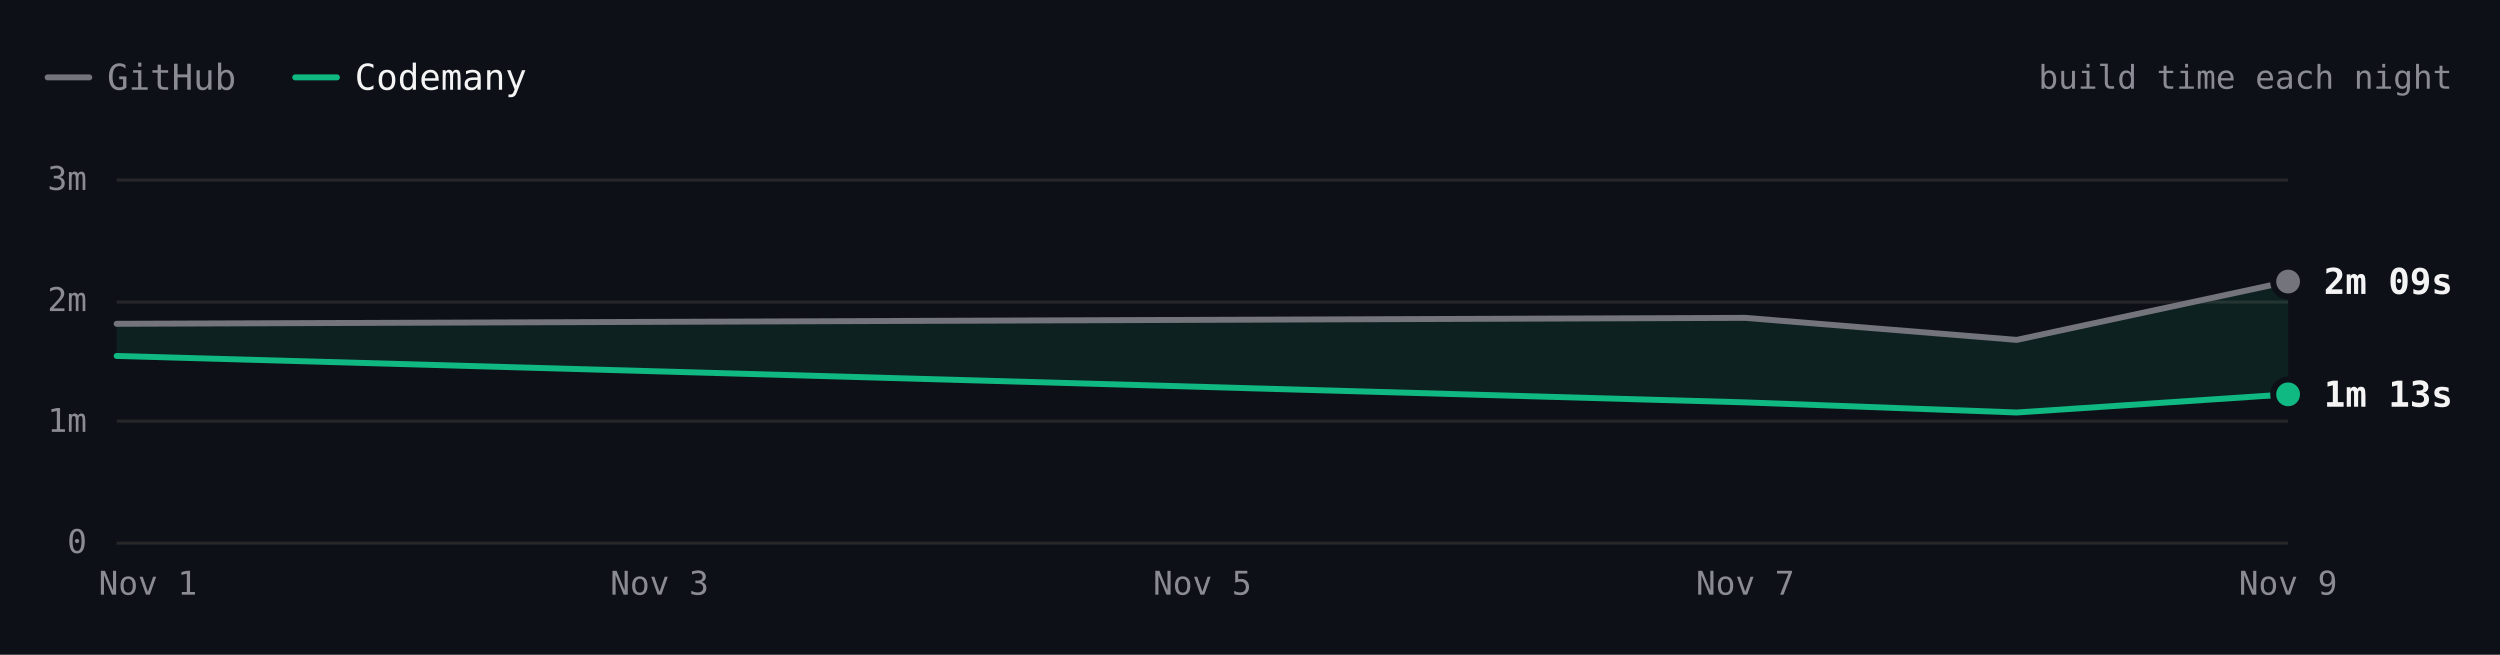
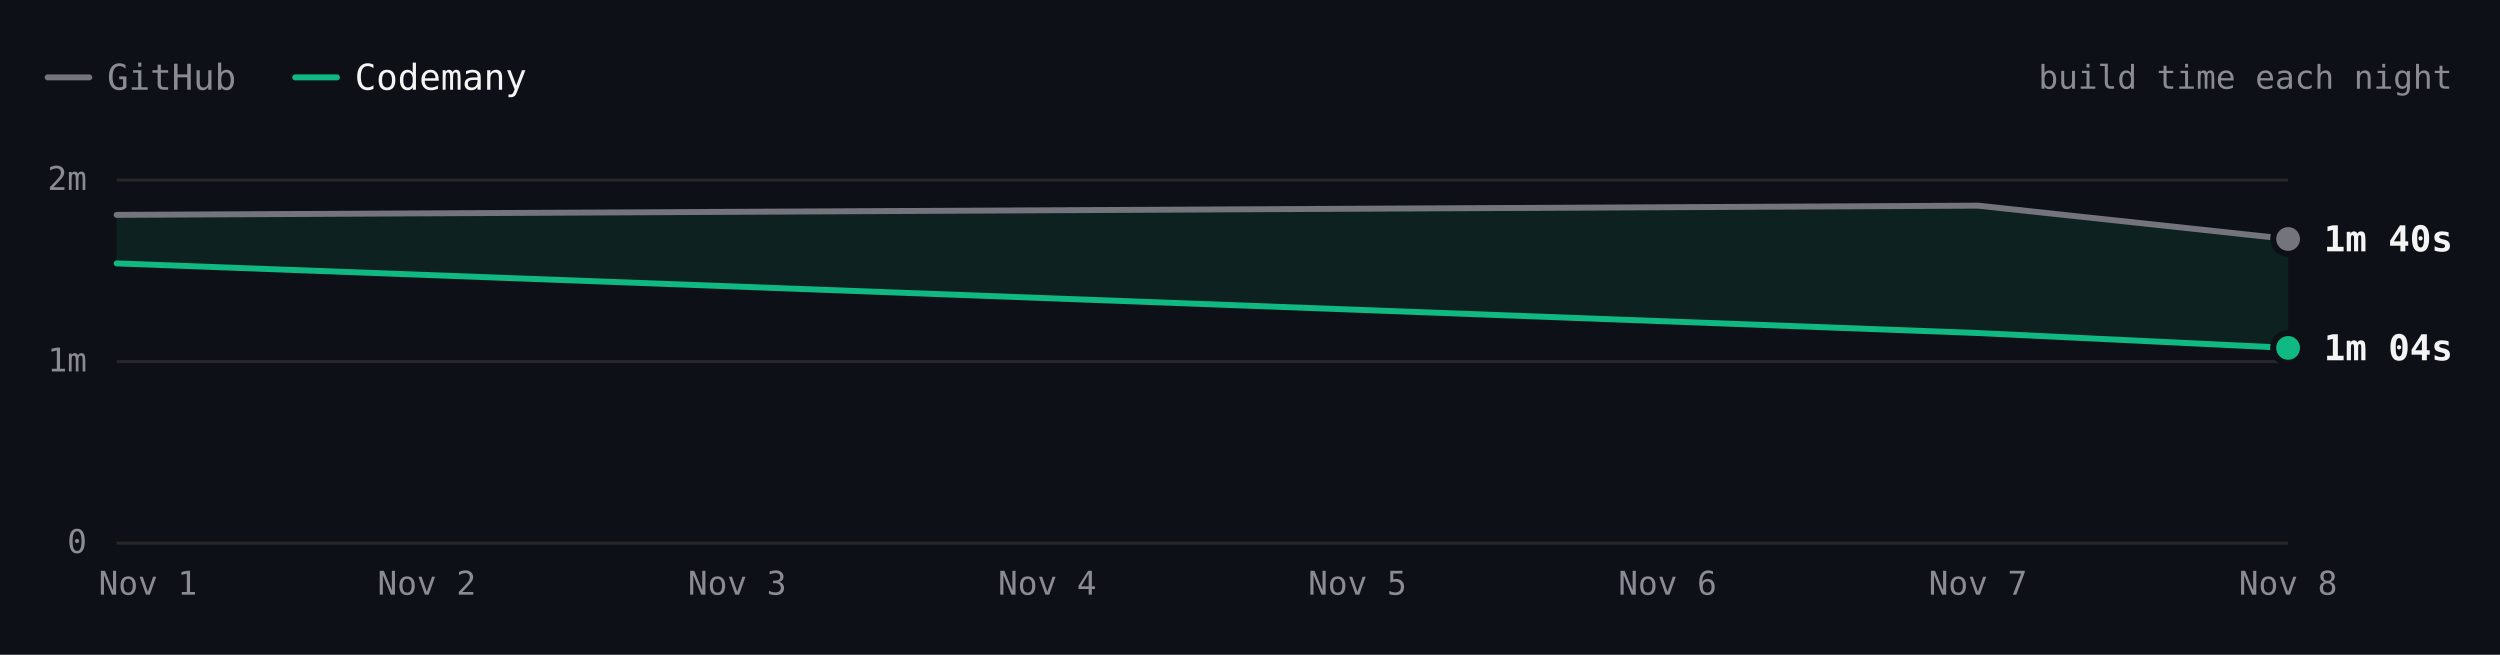
- <svg xmlns="http://www.w3.org/2000/svg" viewBox="0 0 840 220" width="840" height="220" role="img" aria-label="Excalidraw build time each night over 4 nights. Latest: GitHub 2m 09s, Codemany 1m 13s. Overall: 1.5× faster." font-family="'JetBrains Mono', ui-monospace, SFMono-Regular, Menlo, monospace" style="max-width:100%;height:auto;font-variant-numeric:tabular-nums">
+ <svg xmlns="http://www.w3.org/2000/svg" viewBox="0 0 840 220" width="840" height="220" role="img" aria-label="Excalidraw build time each night over 3 nights. Latest: GitHub 1m 40s, Codemany 1m 04s. Overall: 1.6× faster." font-family="'JetBrains Mono', ui-monospace, SFMono-Regular, Menlo, monospace" style="max-width:100%;height:auto;font-variant-numeric:tabular-nums">
  <rect width="840" height="220" fill="#0d1117" />
  <path d="M16 26h14" stroke="#74747c" stroke-width="2" stroke-linecap="round" />
  <text x="36" y="26" font-size="12" fill="#8b8b94" dominant-baseline="central">GitHub</text>
  <path d="M99.2 26h14" stroke="#10b981" stroke-width="2" stroke-linecap="round" />
  <text x="119.2" y="26" font-size="12" fill="#f4f4f5" dominant-baseline="central">Codemany</text>
  <text x="824" y="26" font-size="11" fill="#8b8b94" text-anchor="end" dominant-baseline="central">build time each night</text>
  <path d="M39.2 182.5L768.8 182.5" stroke="#27272a" stroke-width="1" fill="none" />
  <text x="29.2" y="182" font-size="11" fill="#8b8b94" text-anchor="end" dominant-baseline="central">0</text>
-   <path d="M39.2 141.5L768.8 141.5" stroke="#27272a" stroke-width="1" fill="none" />
-   <text x="29.2" y="141.3" font-size="11" fill="#8b8b94" text-anchor="end" dominant-baseline="central">1m</text>
-   <path d="M39.2 101.5L768.8 101.5" stroke="#27272a" stroke-width="1" fill="none" />
-   <text x="29.2" y="100.7" font-size="11" fill="#8b8b94" text-anchor="end" dominant-baseline="central">2m</text>
+   <path d="M39.2 121.5L768.8 121.5" stroke="#27272a" stroke-width="1" fill="none" />
+   <text x="29.2" y="121" font-size="11" fill="#8b8b94" text-anchor="end" dominant-baseline="central">1m</text>
  <path d="M39.2 60.5L768.8 60.5" stroke="#27272a" stroke-width="1" fill="none" />
-   <text x="29.2" y="60" font-size="11" fill="#8b8b94" text-anchor="end" dominant-baseline="central">3m</text>
-   <text x="768.8" y="196" font-size="11" fill="#8b8b94" text-anchor="middle" dominant-baseline="central">Nov 9</text>
-   <text x="586.4" y="196" font-size="11" fill="#8b8b94" text-anchor="middle" dominant-baseline="central">Nov 7</text>
-   <text x="404" y="196" font-size="11" fill="#8b8b94" text-anchor="middle" dominant-baseline="central">Nov 5</text>
-   <text x="221.6" y="196" font-size="11" fill="#8b8b94" text-anchor="middle" dominant-baseline="central">Nov 3</text>
+   <text x="29.2" y="60" font-size="11" fill="#8b8b94" text-anchor="end" dominant-baseline="central">2m</text>
+   <text x="768.8" y="196" font-size="11" fill="#8b8b94" text-anchor="middle" dominant-baseline="central">Nov 8</text>
+   <text x="664.6" y="196" font-size="11" fill="#8b8b94" text-anchor="middle" dominant-baseline="central">Nov 7</text>
+   <text x="560.3" y="196" font-size="11" fill="#8b8b94" text-anchor="middle" dominant-baseline="central">Nov 6</text>
+   <text x="456.1" y="196" font-size="11" fill="#8b8b94" text-anchor="middle" dominant-baseline="central">Nov 5</text>
+   <text x="351.9" y="196" font-size="11" fill="#8b8b94" text-anchor="middle" dominant-baseline="central">Nov 4</text>
+   <text x="247.7" y="196" font-size="11" fill="#8b8b94" text-anchor="middle" dominant-baseline="central">Nov 3</text>
+   <text x="143.4" y="196" font-size="11" fill="#8b8b94" text-anchor="middle" dominant-baseline="central">Nov 2</text>
  <text x="49.7" y="196" font-size="11" fill="#8b8b94" text-anchor="middle" dominant-baseline="central">Nov 1</text>
-   <path d="M39.2 108.8L586.4 106.8L677.6 114.2L768.8 94.6L768.8 132.5L677.6 138.6L586.4 135.2L39.2 119.6Z" fill="rgba(16,185,129,0.10)" />
-   <path d="M39.2 108.8L586.4 106.8L677.6 114.2L768.8 94.6" fill="none" stroke="#74747c" stroke-width="2" stroke-linecap="round" stroke-linejoin="round" />
-   <path d="M39.2 119.6L586.4 135.2L677.6 138.6L768.8 132.5" fill="none" stroke="#10b981" stroke-width="2" stroke-linecap="round" stroke-linejoin="round" />
-   <circle cx="768.8" cy="94.6" r="6" fill="#0d1117" />
-   <circle cx="768.8" cy="94.6" r="4" fill="#74747c" />
-   <text x="780.8" y="94.6" font-size="12" fill="#f4f4f5" font-weight="600" dominant-baseline="central">2m 09s</text>
-   <circle cx="768.8" cy="132.5" r="6" fill="#0d1117" />
-   <circle cx="768.8" cy="132.5" r="4" fill="#10b981" />
-   <text x="780.8" y="132.5" font-size="12" fill="#f4f4f5" font-weight="600" dominant-baseline="central">1m 13s</text>
-   <circle class="bench-mark" cx="39.2" cy="108.8" r="12" fill="#0d1117" fill-opacity="0" data-tip="Excalidraw · GitHub · 1m 48s · Nov 1" data-href="https://github.com/codemanyhq/bench-private/actions/runs/41357757246/job/125001439131" style="cursor:pointer" />
-   <circle class="bench-mark" cx="39.2" cy="119.6" r="12" fill="#0d1117" fill-opacity="0" data-tip="Excalidraw · Codemany · 1m 32s · Nov 1" data-href="https://github.com/codemanyhq/bench/actions/runs/41189686531/job/124809425519" style="cursor:pointer" />
-   <circle class="bench-mark" cx="586.4" cy="106.8" r="12" fill="#0d1117" fill-opacity="0" data-tip="Excalidraw · GitHub · 1m 51s · Nov 7" data-href="https://github.com/codemanyhq/bench-private/actions/runs/42342779574/job/128313955280" style="cursor:pointer" />
-   <circle class="bench-mark" cx="586.4" cy="135.2" r="12" fill="#0d1117" fill-opacity="0" data-tip="Excalidraw · Codemany · 1m 09s · Nov 7" data-href="https://github.com/codemanyhq/bench/actions/runs/42363100897/job/128383571186" style="cursor:pointer" />
-   <circle class="bench-mark" cx="677.6" cy="114.2" r="12" fill="#0d1117" fill-opacity="0" data-tip="Excalidraw · GitHub · 1m 40s · Nov 8" data-href="https://github.com/codemanyhq/bench-private/actions/runs/42477866952/job/128905488680" style="cursor:pointer" />
-   <circle class="bench-mark" cx="677.6" cy="138.6" r="12" fill="#0d1117" fill-opacity="0" data-tip="Excalidraw · Codemany · 1m 04s · Nov 8" data-href="https://github.com/codemanyhq/bench/actions/runs/42471415877/job/128905483101" style="cursor:pointer" />
-   <circle class="bench-mark" cx="768.8" cy="94.6" r="12" fill="#0d1117" fill-opacity="0" data-tip="Excalidraw · GitHub · 2m 09s · Nov 9" data-href="https://github.com/codemanyhq/bench-private/actions/runs/42629210782/job/129200880871" style="cursor:pointer" />
-   <circle class="bench-mark" cx="768.8" cy="132.5" r="12" fill="#0d1117" fill-opacity="0" data-tip="Excalidraw · Codemany · 1m 13s · Nov 9" data-href="https://github.com/codemanyhq/bench/actions/runs/42610365978/job/129323102096" style="cursor:pointer" />
+   <path d="M39.2 72.2L664.6 69.1L768.8 80.3L768.8 116.9L664.6 111.9L39.2 88.5Z" fill="rgba(16,185,129,0.10)" />
+   <path d="M39.2 72.2L664.6 69.1L768.8 80.3" fill="none" stroke="#74747c" stroke-width="2" stroke-linecap="round" stroke-linejoin="round" />
+   <path d="M39.2 88.5L664.6 111.9L768.8 116.9" fill="none" stroke="#10b981" stroke-width="2" stroke-linecap="round" stroke-linejoin="round" />
+   <circle cx="768.8" cy="80.3" r="6" fill="#0d1117" />
+   <circle cx="768.8" cy="80.3" r="4" fill="#74747c" />
+   <text x="780.8" y="80.3" font-size="12" fill="#f4f4f5" font-weight="600" dominant-baseline="central">1m 40s</text>
+   <circle cx="768.8" cy="116.9" r="6" fill="#0d1117" />
+   <circle cx="768.8" cy="116.9" r="4" fill="#10b981" />
+   <text x="780.8" y="116.9" font-size="12" fill="#f4f4f5" font-weight="600" dominant-baseline="central">1m 04s</text>
+   <circle class="bench-mark" cx="39.2" cy="72.2" r="12" fill="#0d1117" fill-opacity="0" data-tip="Excalidraw · GitHub · 1m 48s · Nov 1" data-href="https://github.com/codemanyhq/bench-private/actions/runs/41357757246/job/125001439131" style="cursor:pointer" />
+   <circle class="bench-mark" cx="39.2" cy="88.5" r="12" fill="#0d1117" fill-opacity="0" data-tip="Excalidraw · Codemany · 1m 32s · Nov 1" data-href="https://github.com/codemanyhq/bench/actions/runs/41189686531/job/124809425519" style="cursor:pointer" />
+   <circle class="bench-mark" cx="664.6" cy="69.1" r="12" fill="#0d1117" fill-opacity="0" data-tip="Excalidraw · GitHub · 1m 51s · Nov 7" data-href="https://github.com/codemanyhq/bench-private/actions/runs/42342779574/job/128313955280" style="cursor:pointer" />
+   <circle class="bench-mark" cx="664.6" cy="111.9" r="12" fill="#0d1117" fill-opacity="0" data-tip="Excalidraw · Codemany · 1m 09s · Nov 7" data-href="https://github.com/codemanyhq/bench/actions/runs/42363100897/job/128383571186" style="cursor:pointer" />
+   <circle class="bench-mark" cx="768.8" cy="80.3" r="12" fill="#0d1117" fill-opacity="0" data-tip="Excalidraw · GitHub · 1m 40s · Nov 8" data-href="https://github.com/codemanyhq/bench-private/actions/runs/42477866952/job/128905488680" style="cursor:pointer" />
+   <circle class="bench-mark" cx="768.8" cy="116.9" r="12" fill="#0d1117" fill-opacity="0" data-tip="Excalidraw · Codemany · 1m 04s · Nov 8" data-href="https://github.com/codemanyhq/bench/actions/runs/42471415877/job/128905483101" style="cursor:pointer" />
</svg>
